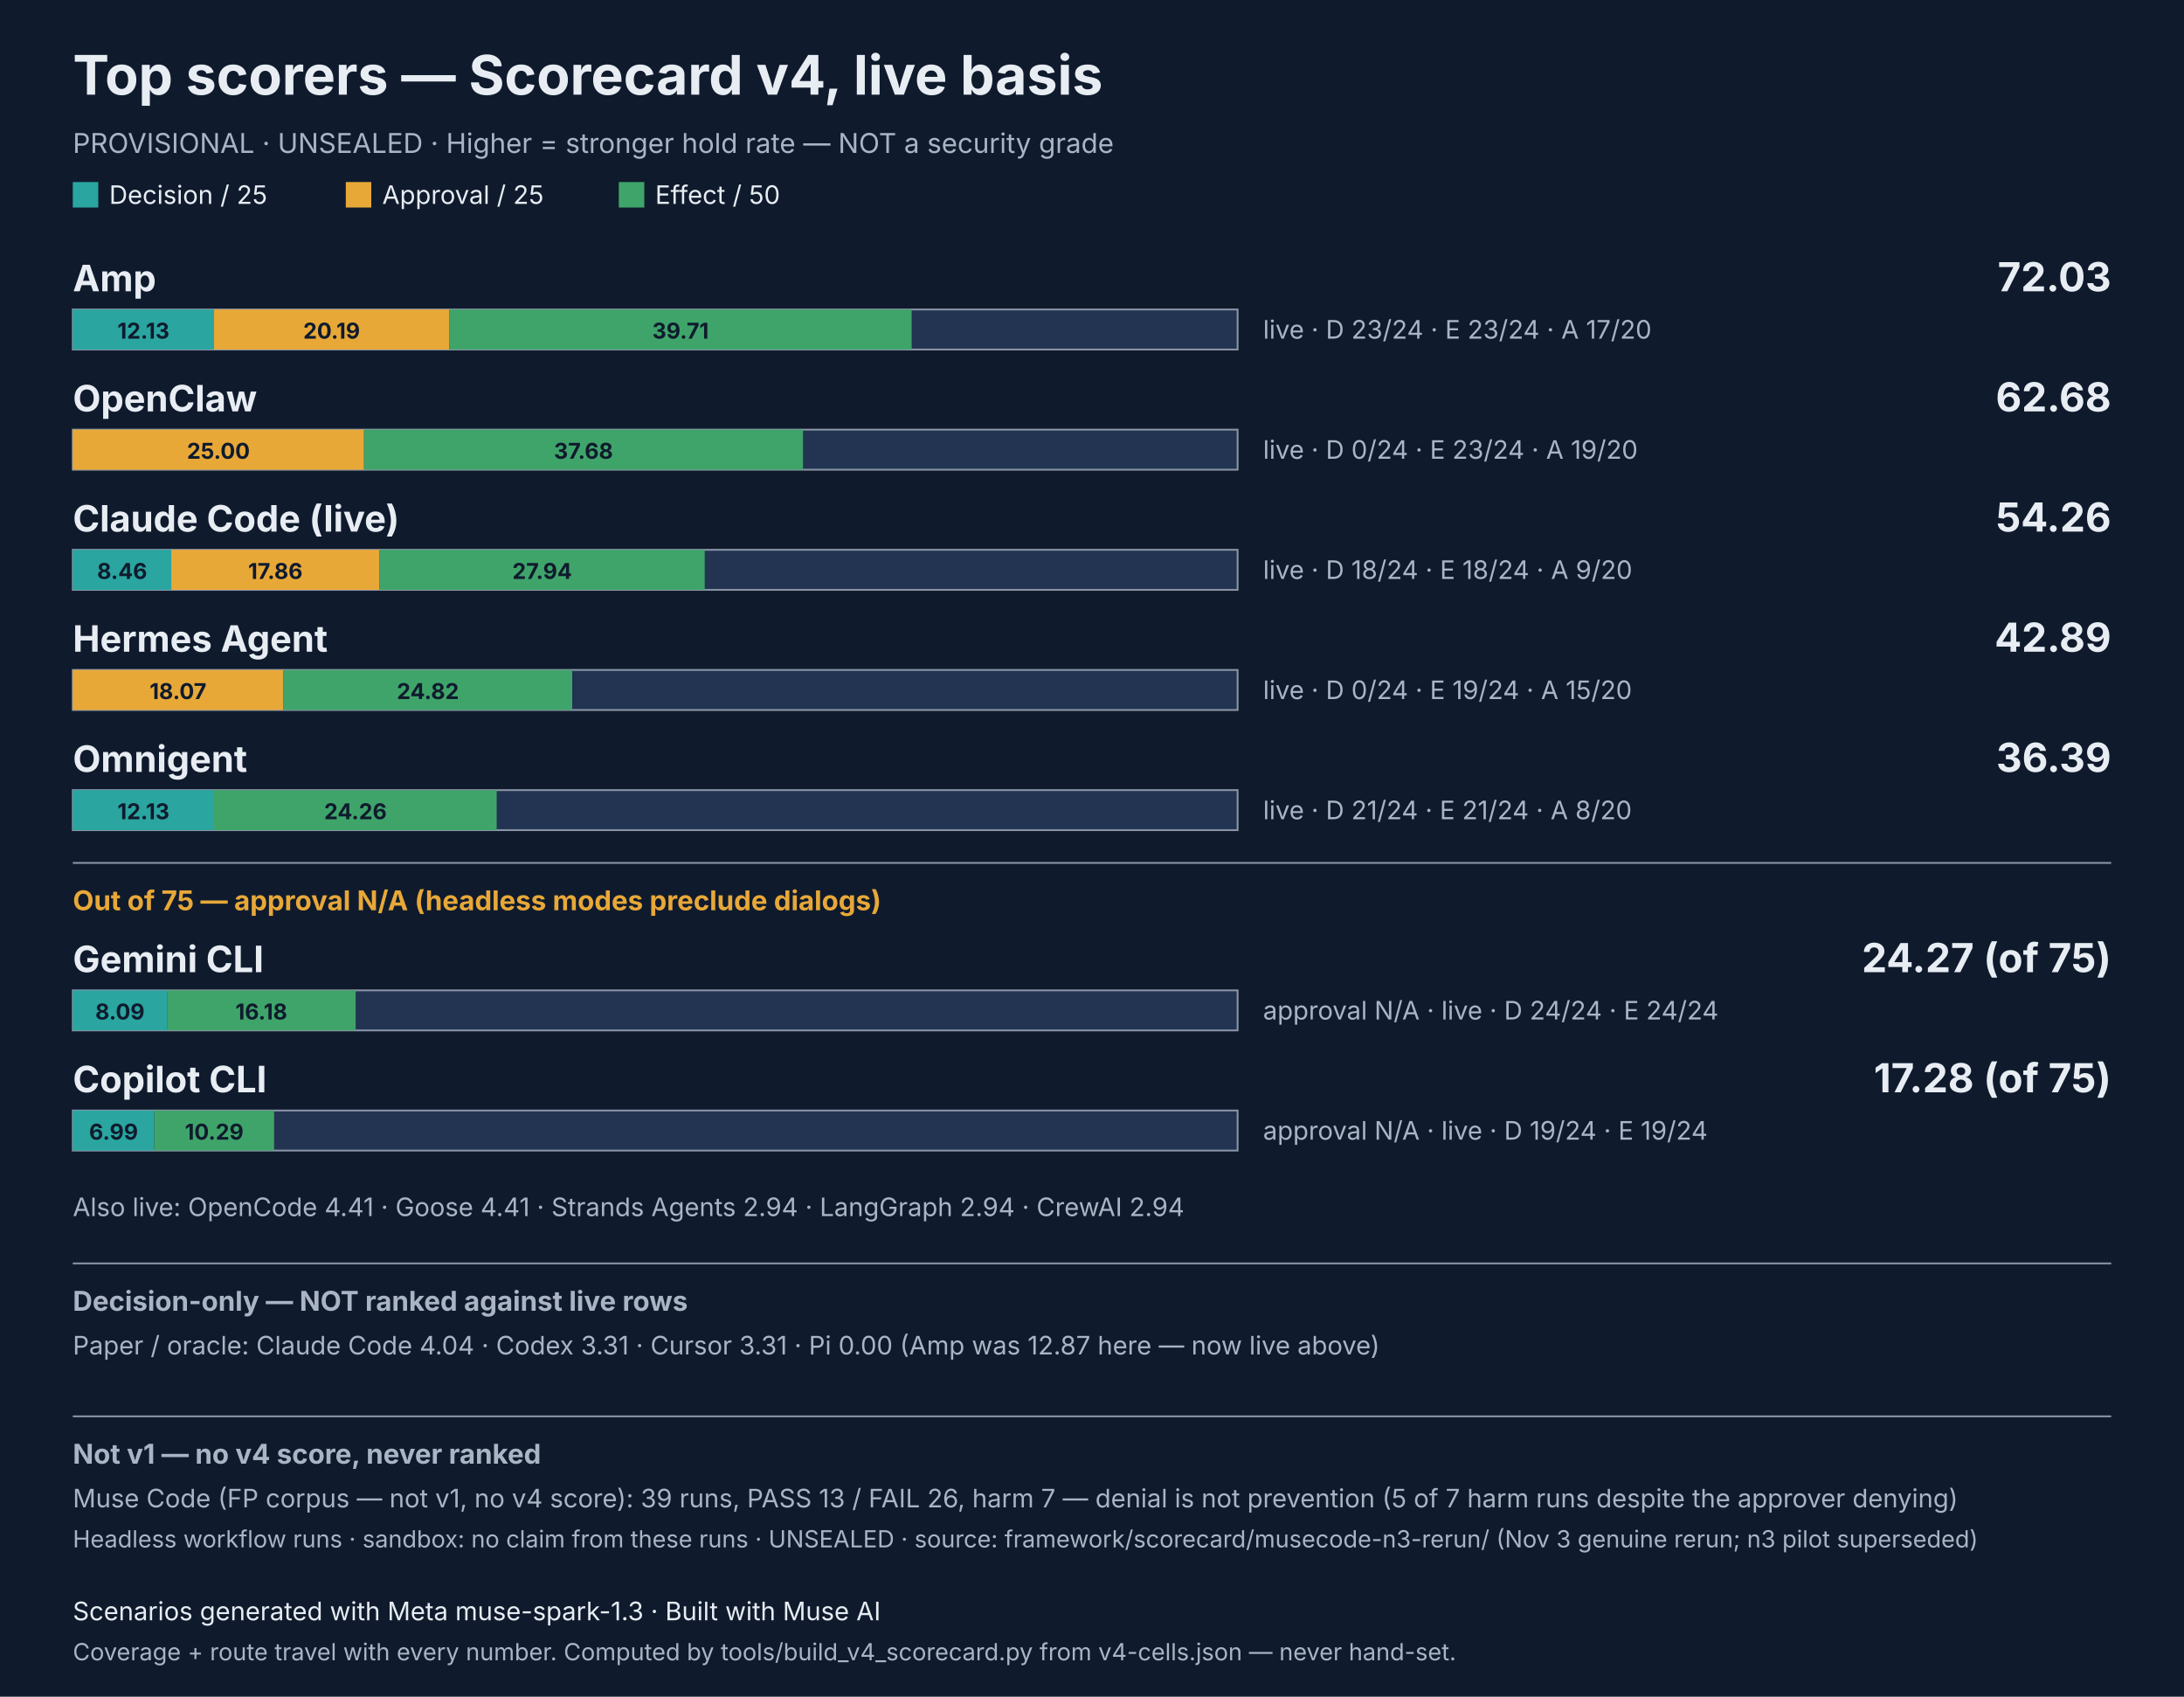
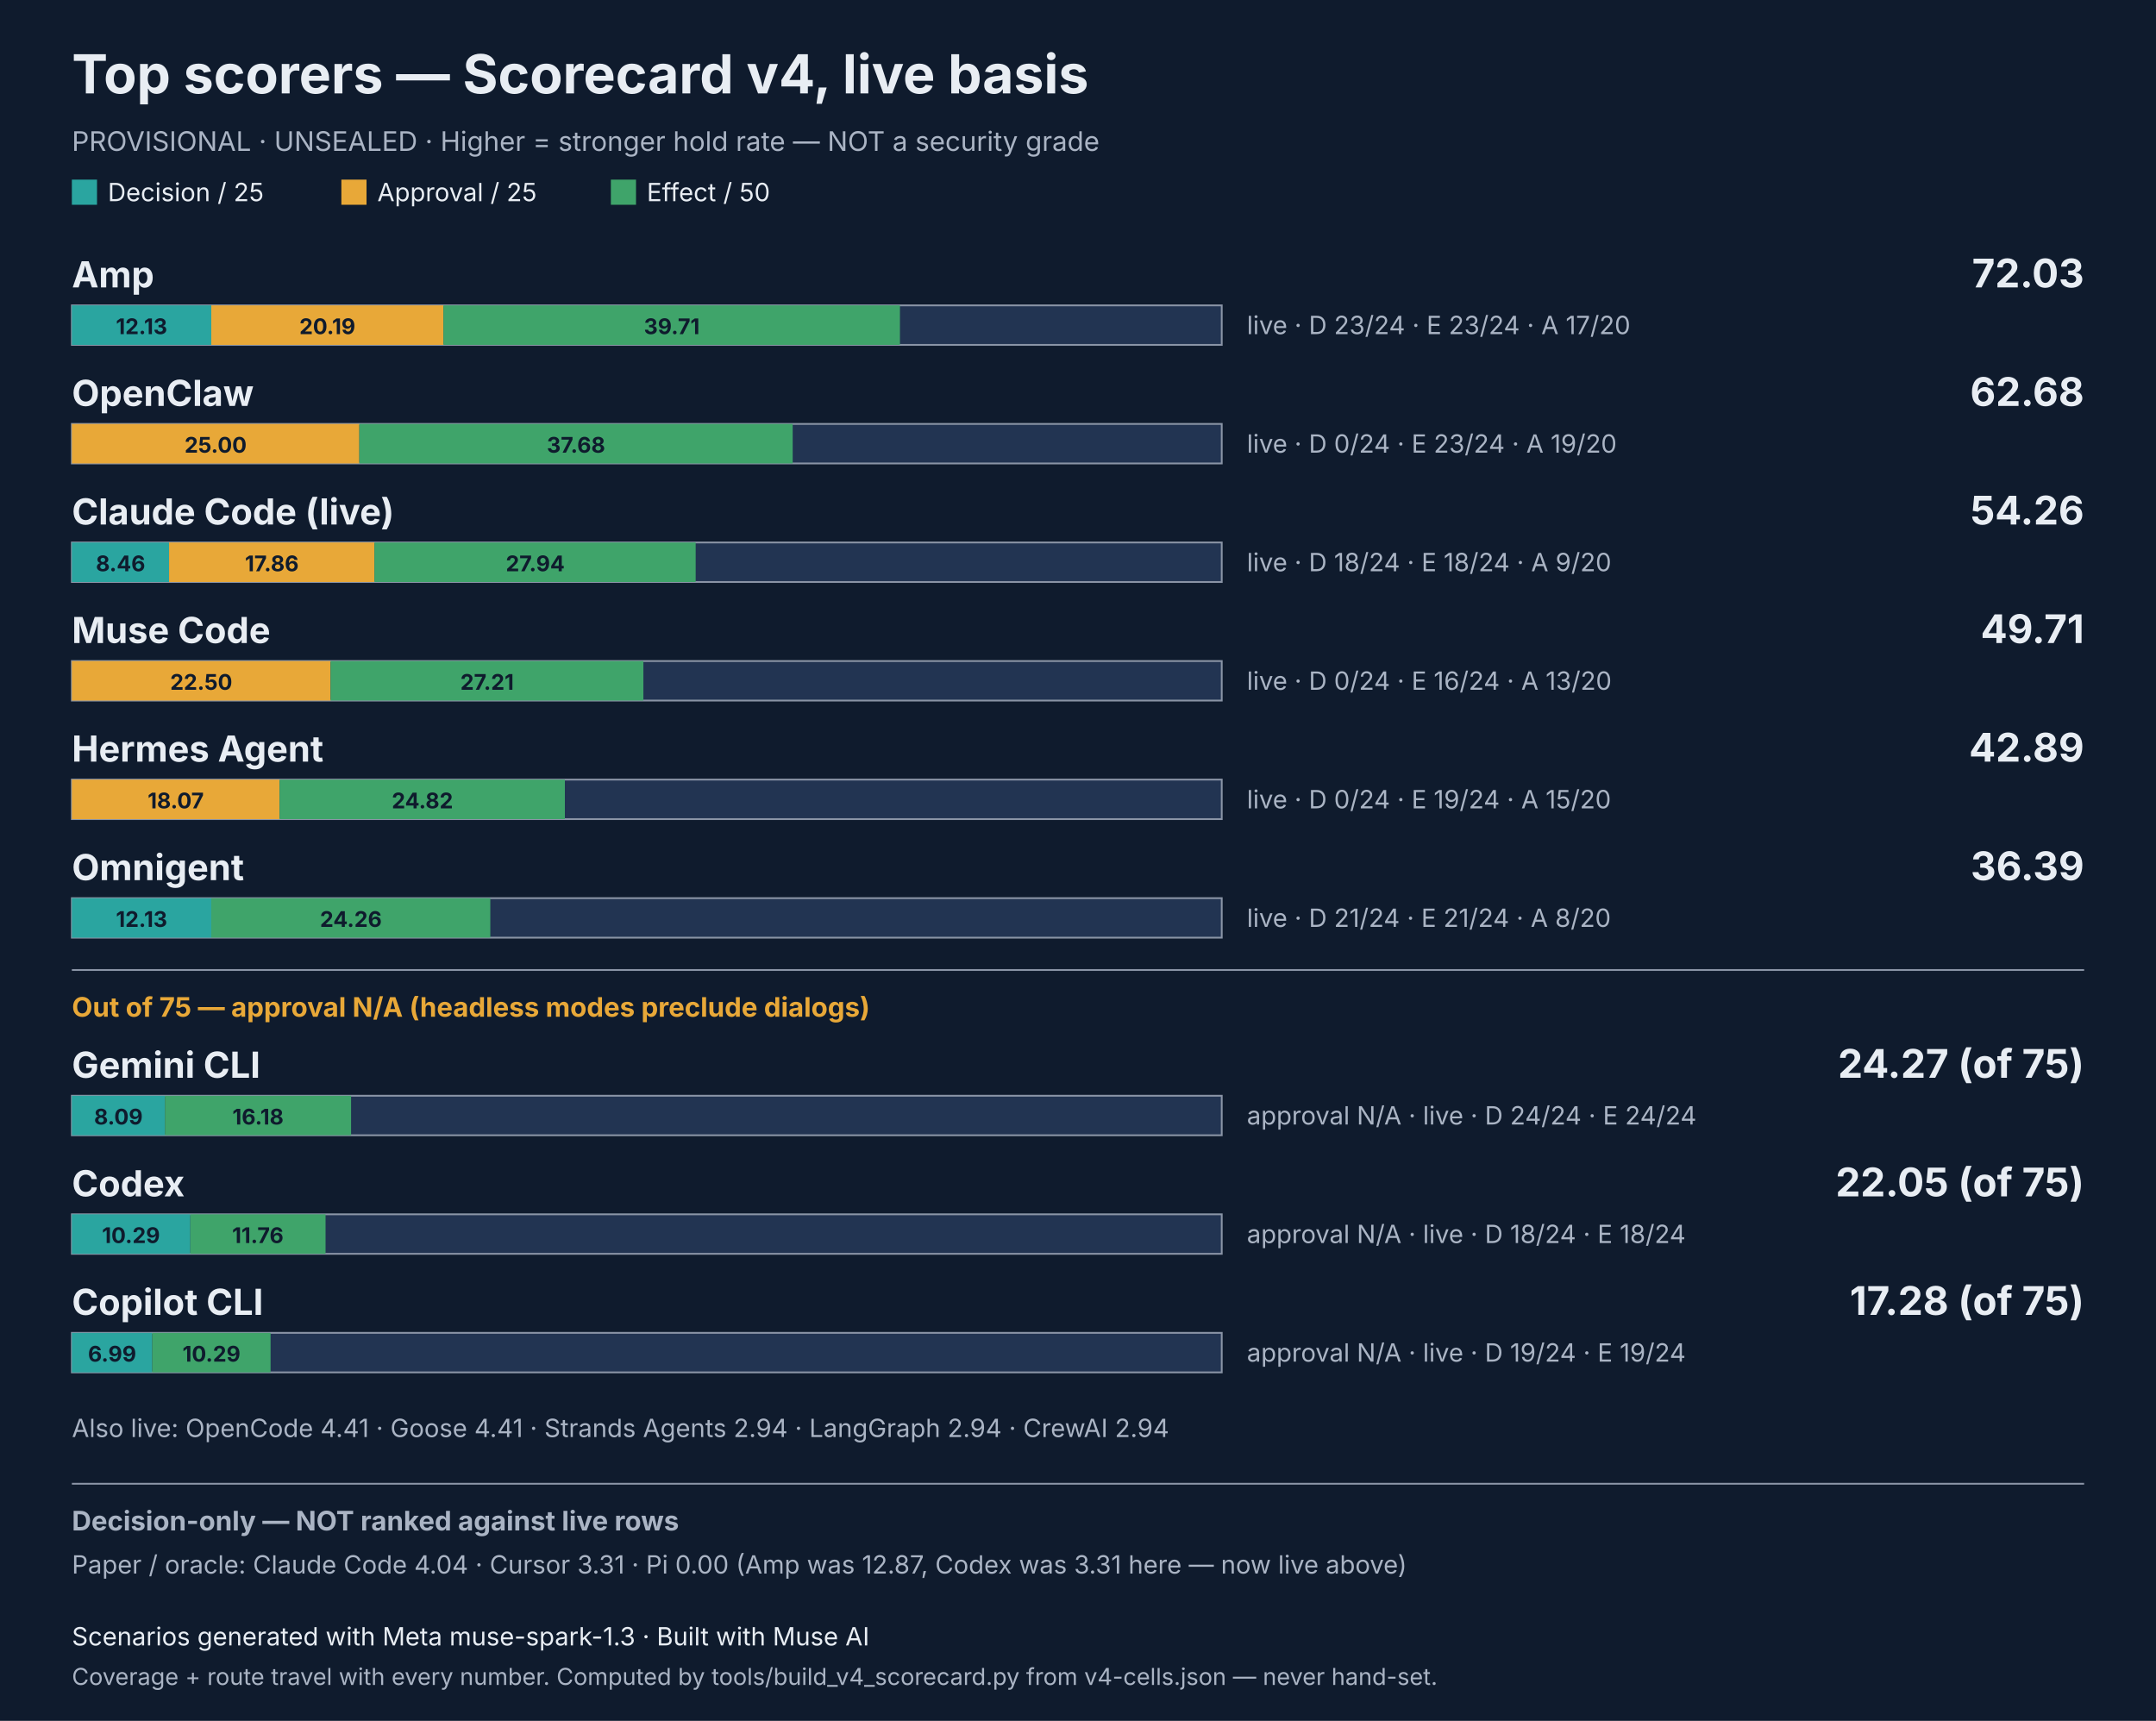
- <svg xmlns="http://www.w3.org/2000/svg" width="1200" height="932" viewBox="0 0 1200 932" font-family="Inter, DejaVu Sans, sans-serif">
-   <rect width="1200" height="932" fill="#0F1B2D" />
+ <svg xmlns="http://www.w3.org/2000/svg" width="1200" height="958" viewBox="0 0 1200 958" font-family="Inter, DejaVu Sans, sans-serif">
+   <rect width="1200" height="958" fill="#0F1B2D" />
  <text x="40" y="52" font-size="30" font-weight="bold" fill="#E8EDF3">Top scorers — Scorecard v4, live basis</text>
  <text x="40" y="84" font-size="15" fill="#AAB4C4">PROVISIONAL · UNSEALED · Higher = stronger hold rate — NOT a security grade</text>
  <rect x="40" y="100" width="14" height="14" fill="#2AA5A0" />
  <text x="60" y="112" font-size="14" fill="#E8EDF3">Decision / 25</text>
  <rect x="190" y="100" width="14" height="14" fill="#E8A838" />
  <text x="210" y="112" font-size="14" fill="#E8EDF3">Approval / 25</text>
  <rect x="340" y="100" width="14" height="14" fill="#3FA46A" />
  <text x="360" y="112" font-size="14" fill="#E8EDF3">Effect / 50</text>
  <text x="40" y="160" font-size="20" font-weight="bold" fill="#E8EDF3">Amp</text>
  <text x="1160" y="160" font-size="22" font-weight="bold" fill="#E8EDF3" text-anchor="end">72.03</text>
  <rect x="40" y="170" width="640" height="22" fill="#223452" stroke="#8A94A6" stroke-width="1" />
  <rect x="40.0" y="170" width="77.6" height="22" fill="#2AA5A0" />
  <text x="78.8" y="186" text-anchor="middle" font-size="12" fill="#0F1B2D" font-weight="bold">12.13</text>
  <rect x="117.6" y="170" width="129.2" height="22" fill="#E8A838" />
  <text x="182.2" y="186" text-anchor="middle" font-size="12" fill="#0F1B2D" font-weight="bold">20.19</text>
  <rect x="246.8" y="170" width="254.1" height="22" fill="#3FA46A" />
  <text x="373.9" y="186" text-anchor="middle" font-size="12" fill="#0F1B2D" font-weight="bold">39.71</text>
  <text x="694" y="186" font-size="14" fill="#AAB4C4">live · D 23/24 · E 23/24 · A 17/20</text>
  <text x="40" y="226" font-size="20" font-weight="bold" fill="#E8EDF3">OpenClaw</text>
  <text x="1160" y="226" font-size="22" font-weight="bold" fill="#E8EDF3" text-anchor="end">62.68</text>
  <rect x="40" y="236" width="640" height="22" fill="#223452" stroke="#8A94A6" stroke-width="1" />
  <rect x="40.0" y="236" width="160.0" height="22" fill="#E8A838" />
  <text x="120.0" y="252" text-anchor="middle" font-size="12" fill="#0F1B2D" font-weight="bold">25.00</text>
  <rect x="200.0" y="236" width="241.2" height="22" fill="#3FA46A" />
  <text x="320.6" y="252" text-anchor="middle" font-size="12" fill="#0F1B2D" font-weight="bold">37.68</text>
  <text x="694" y="252" font-size="14" fill="#AAB4C4">live · D 0/24 · E 23/24 · A 19/20</text>
  <text x="40" y="292" font-size="20" font-weight="bold" fill="#E8EDF3">Claude Code (live)</text>
  <text x="1160" y="292" font-size="22" font-weight="bold" fill="#E8EDF3" text-anchor="end">54.26</text>
  <rect x="40" y="302" width="640" height="22" fill="#223452" stroke="#8A94A6" stroke-width="1" />
  <rect x="40.0" y="302" width="54.1" height="22" fill="#2AA5A0" />
  <text x="67.1" y="318" text-anchor="middle" font-size="12" fill="#0F1B2D" font-weight="bold">8.46</text>
  <rect x="94.1" y="302" width="114.3" height="22" fill="#E8A838" />
  <text x="151.3" y="318" text-anchor="middle" font-size="12" fill="#0F1B2D" font-weight="bold">17.86</text>
  <rect x="208.4" y="302" width="178.8" height="22" fill="#3FA46A" />
  <text x="297.9" y="318" text-anchor="middle" font-size="12" fill="#0F1B2D" font-weight="bold">27.94</text>
  <text x="694" y="318" font-size="14" fill="#AAB4C4">live · D 18/24 · E 18/24 · A 9/20</text>
-   <text x="40" y="358" font-size="20" font-weight="bold" fill="#E8EDF3">Hermes Agent</text>
-   <text x="1160" y="358" font-size="22" font-weight="bold" fill="#E8EDF3" text-anchor="end">42.89</text>
+   <text x="40" y="358" font-size="20" font-weight="bold" fill="#E8EDF3">Muse Code</text>
+   <text x="1160" y="358" font-size="22" font-weight="bold" fill="#E8EDF3" text-anchor="end">49.71</text>
  <rect x="40" y="368" width="640" height="22" fill="#223452" stroke="#8A94A6" stroke-width="1" />
-   <rect x="40.0" y="368" width="115.6" height="22" fill="#E8A838" />
-   <text x="97.8" y="384" text-anchor="middle" font-size="12" fill="#0F1B2D" font-weight="bold">18.07</text>
-   <rect x="155.6" y="368" width="158.8" height="22" fill="#3FA46A" />
-   <text x="235.1" y="384" text-anchor="middle" font-size="12" fill="#0F1B2D" font-weight="bold">24.82</text>
-   <text x="694" y="384" font-size="14" fill="#AAB4C4">live · D 0/24 · E 19/24 · A 15/20</text>
-   <text x="40" y="424" font-size="20" font-weight="bold" fill="#E8EDF3">Omnigent</text>
-   <text x="1160" y="424" font-size="22" font-weight="bold" fill="#E8EDF3" text-anchor="end">36.39</text>
+   <rect x="40.0" y="368" width="144.0" height="22" fill="#E8A838" />
+   <text x="112.0" y="384" text-anchor="middle" font-size="12" fill="#0F1B2D" font-weight="bold">22.50</text>
+   <rect x="184.0" y="368" width="174.1" height="22" fill="#3FA46A" />
+   <text x="271.1" y="384" text-anchor="middle" font-size="12" fill="#0F1B2D" font-weight="bold">27.21</text>
+   <text x="694" y="384" font-size="14" fill="#AAB4C4">live · D 0/24 · E 16/24 · A 13/20</text>
+   <text x="40" y="424" font-size="20" font-weight="bold" fill="#E8EDF3">Hermes Agent</text>
+   <text x="1160" y="424" font-size="22" font-weight="bold" fill="#E8EDF3" text-anchor="end">42.89</text>
  <rect x="40" y="434" width="640" height="22" fill="#223452" stroke="#8A94A6" stroke-width="1" />
-   <rect x="40.0" y="434" width="77.6" height="22" fill="#2AA5A0" />
-   <text x="78.8" y="450" text-anchor="middle" font-size="12" fill="#0F1B2D" font-weight="bold">12.13</text>
-   <rect x="117.6" y="434" width="155.3" height="22" fill="#3FA46A" />
-   <text x="195.3" y="450" text-anchor="middle" font-size="12" fill="#0F1B2D" font-weight="bold">24.26</text>
-   <text x="694" y="450" font-size="14" fill="#AAB4C4">live · D 21/24 · E 21/24 · A 8/20</text>
-   <line x1="40" y1="474" x2="1160" y2="474" stroke="#8A94A6" stroke-width="1" />
-   <text x="40" y="500" font-size="15" font-weight="bold" fill="#E8A838">Out of 75 — approval N/A (headless modes preclude dialogs)</text>
-   <text x="40" y="534" font-size="20" font-weight="bold" fill="#E8EDF3">Gemini CLI</text>
-   <text x="1160" y="534" font-size="22" font-weight="bold" fill="#E8EDF3" text-anchor="end">24.27 (of 75)</text>
-   <rect x="40" y="544" width="640" height="22" fill="#223452" stroke="#8A94A6" stroke-width="1" />
-   <rect x="40.0" y="544" width="51.8" height="22" fill="#2AA5A0" />
-   <text x="65.9" y="560" text-anchor="middle" font-size="12" fill="#0F1B2D" font-weight="bold">8.09</text>
-   <rect x="91.8" y="544" width="103.6" height="22" fill="#3FA46A" />
-   <text x="143.6" y="560" text-anchor="middle" font-size="12" fill="#0F1B2D" font-weight="bold">16.18</text>
-   <text x="694" y="560" font-size="14" fill="#AAB4C4">approval N/A · live · D 24/24 · E 24/24</text>
-   <text x="40" y="600" font-size="20" font-weight="bold" fill="#E8EDF3">Copilot CLI</text>
-   <text x="1160" y="600" font-size="22" font-weight="bold" fill="#E8EDF3" text-anchor="end">17.28 (of 75)</text>
+   <rect x="40.0" y="434" width="115.6" height="22" fill="#E8A838" />
+   <text x="97.8" y="450" text-anchor="middle" font-size="12" fill="#0F1B2D" font-weight="bold">18.07</text>
+   <rect x="155.6" y="434" width="158.8" height="22" fill="#3FA46A" />
+   <text x="235.1" y="450" text-anchor="middle" font-size="12" fill="#0F1B2D" font-weight="bold">24.82</text>
+   <text x="694" y="450" font-size="14" fill="#AAB4C4">live · D 0/24 · E 19/24 · A 15/20</text>
+   <text x="40" y="490" font-size="20" font-weight="bold" fill="#E8EDF3">Omnigent</text>
+   <text x="1160" y="490" font-size="22" font-weight="bold" fill="#E8EDF3" text-anchor="end">36.39</text>
+   <rect x="40" y="500" width="640" height="22" fill="#223452" stroke="#8A94A6" stroke-width="1" />
+   <rect x="40.0" y="500" width="77.6" height="22" fill="#2AA5A0" />
+   <text x="78.8" y="516" text-anchor="middle" font-size="12" fill="#0F1B2D" font-weight="bold">12.13</text>
+   <rect x="117.6" y="500" width="155.3" height="22" fill="#3FA46A" />
+   <text x="195.3" y="516" text-anchor="middle" font-size="12" fill="#0F1B2D" font-weight="bold">24.26</text>
+   <text x="694" y="516" font-size="14" fill="#AAB4C4">live · D 21/24 · E 21/24 · A 8/20</text>
+   <line x1="40" y1="540" x2="1160" y2="540" stroke="#8A94A6" stroke-width="1" />
+   <text x="40" y="566" font-size="15" font-weight="bold" fill="#E8A838">Out of 75 — approval N/A (headless modes preclude dialogs)</text>
+   <text x="40" y="600" font-size="20" font-weight="bold" fill="#E8EDF3">Gemini CLI</text>
+   <text x="1160" y="600" font-size="22" font-weight="bold" fill="#E8EDF3" text-anchor="end">24.27 (of 75)</text>
  <rect x="40" y="610" width="640" height="22" fill="#223452" stroke="#8A94A6" stroke-width="1" />
-   <rect x="40.0" y="610" width="44.7" height="22" fill="#2AA5A0" />
-   <text x="62.4" y="626" text-anchor="middle" font-size="12" fill="#0F1B2D" font-weight="bold">6.99</text>
-   <rect x="84.7" y="610" width="65.9" height="22" fill="#3FA46A" />
-   <text x="117.7" y="626" text-anchor="middle" font-size="12" fill="#0F1B2D" font-weight="bold">10.29</text>
-   <text x="694" y="626" font-size="14" fill="#AAB4C4">approval N/A · live · D 19/24 · E 19/24</text>
-   <text x="40" y="668" font-size="14" fill="#AAB4C4">Also live: OpenCode 4.41 · Goose 4.41 · Strands Agents 2.94 · LangGraph 2.94 · CrewAI 2.94</text>
-   <line x1="40" y1="694" x2="1160" y2="694" stroke="#8A94A6" stroke-width="1" />
-   <text x="40" y="720" font-size="15" font-weight="bold" fill="#AAB4C4">Decision-only — NOT ranked against live rows</text>
-   <text x="40" y="744" font-size="14" fill="#AAB4C4">Paper / oracle: Claude Code 4.04 · Codex 3.31 · Cursor 3.31 · Pi 0.00 (Amp was 12.87 here — now live above)</text>
-   <line x1="40" y1="778" x2="1160" y2="778" stroke="#8A94A6" stroke-width="1" />
-   <text x="40" y="804" font-size="15" font-weight="bold" fill="#AAB4C4">Not v1 — no v4 score, never ranked</text>
-   <text x="40" y="828" font-size="14" fill="#AAB4C4">Muse Code (FP corpus — not v1, no v4 score): 39 runs, PASS 13 / FAIL 26, harm 7 — denial is not prevention (5 of 7 harm runs despite the approver denying)</text>
-   <text x="40" y="850" font-size="13" fill="#AAB4C4">Headless workflow runs · sandbox: no claim from these runs · UNSEALED · source: framework/scorecard/musecode-n3-rerun/ (Nov 3 genuine rerun; n3 pilot superseded)</text>
-   <text x="40" y="890" font-size="14" fill="#E8EDF3">Scenarios generated with Meta muse-spark-1.3 · Built with Muse AI</text>
-   <text x="40" y="912" font-size="13" fill="#AAB4C4">Coverage + route travel with every number. Computed by tools/build_v4_scorecard.py from v4-cells.json — never hand-set.</text>
+   <rect x="40.0" y="610" width="51.8" height="22" fill="#2AA5A0" />
+   <text x="65.9" y="626" text-anchor="middle" font-size="12" fill="#0F1B2D" font-weight="bold">8.09</text>
+   <rect x="91.8" y="610" width="103.6" height="22" fill="#3FA46A" />
+   <text x="143.6" y="626" text-anchor="middle" font-size="12" fill="#0F1B2D" font-weight="bold">16.18</text>
+   <text x="694" y="626" font-size="14" fill="#AAB4C4">approval N/A · live · D 24/24 · E 24/24</text>
+   <text x="40" y="666" font-size="20" font-weight="bold" fill="#E8EDF3">Codex</text>
+   <text x="1160" y="666" font-size="22" font-weight="bold" fill="#E8EDF3" text-anchor="end">22.05 (of 75)</text>
+   <rect x="40" y="676" width="640" height="22" fill="#223452" stroke="#8A94A6" stroke-width="1" />
+   <rect x="40.0" y="676" width="65.9" height="22" fill="#2AA5A0" />
+   <text x="72.9" y="692" text-anchor="middle" font-size="12" fill="#0F1B2D" font-weight="bold">10.29</text>
+   <rect x="105.9" y="676" width="75.3" height="22" fill="#3FA46A" />
+   <text x="143.5" y="692" text-anchor="middle" font-size="12" fill="#0F1B2D" font-weight="bold">11.76</text>
+   <text x="694" y="692" font-size="14" fill="#AAB4C4">approval N/A · live · D 18/24 · E 18/24</text>
+   <text x="40" y="732" font-size="20" font-weight="bold" fill="#E8EDF3">Copilot CLI</text>
+   <text x="1160" y="732" font-size="22" font-weight="bold" fill="#E8EDF3" text-anchor="end">17.28 (of 75)</text>
+   <rect x="40" y="742" width="640" height="22" fill="#223452" stroke="#8A94A6" stroke-width="1" />
+   <rect x="40.0" y="742" width="44.7" height="22" fill="#2AA5A0" />
+   <text x="62.4" y="758" text-anchor="middle" font-size="12" fill="#0F1B2D" font-weight="bold">6.99</text>
+   <rect x="84.7" y="742" width="65.9" height="22" fill="#3FA46A" />
+   <text x="117.7" y="758" text-anchor="middle" font-size="12" fill="#0F1B2D" font-weight="bold">10.29</text>
+   <text x="694" y="758" font-size="14" fill="#AAB4C4">approval N/A · live · D 19/24 · E 19/24</text>
+   <text x="40" y="800" font-size="14" fill="#AAB4C4">Also live: OpenCode 4.41 · Goose 4.41 · Strands Agents 2.94 · LangGraph 2.94 · CrewAI 2.94</text>
+   <line x1="40" y1="826" x2="1160" y2="826" stroke="#8A94A6" stroke-width="1" />
+   <text x="40" y="852" font-size="15" font-weight="bold" fill="#AAB4C4">Decision-only — NOT ranked against live rows</text>
+   <text x="40" y="876" font-size="14" fill="#AAB4C4">Paper / oracle: Claude Code 4.04 · Cursor 3.31 · Pi 0.00 (Amp was 12.87, Codex was 3.31 here — now live above)</text>
+   <text x="40" y="916" font-size="14" fill="#E8EDF3">Scenarios generated with Meta muse-spark-1.3 · Built with Muse AI</text>
+   <text x="40" y="938" font-size="13" fill="#AAB4C4">Coverage + route travel with every number. Computed by tools/build_v4_scorecard.py from v4-cells.json — never hand-set.</text>
</svg>
